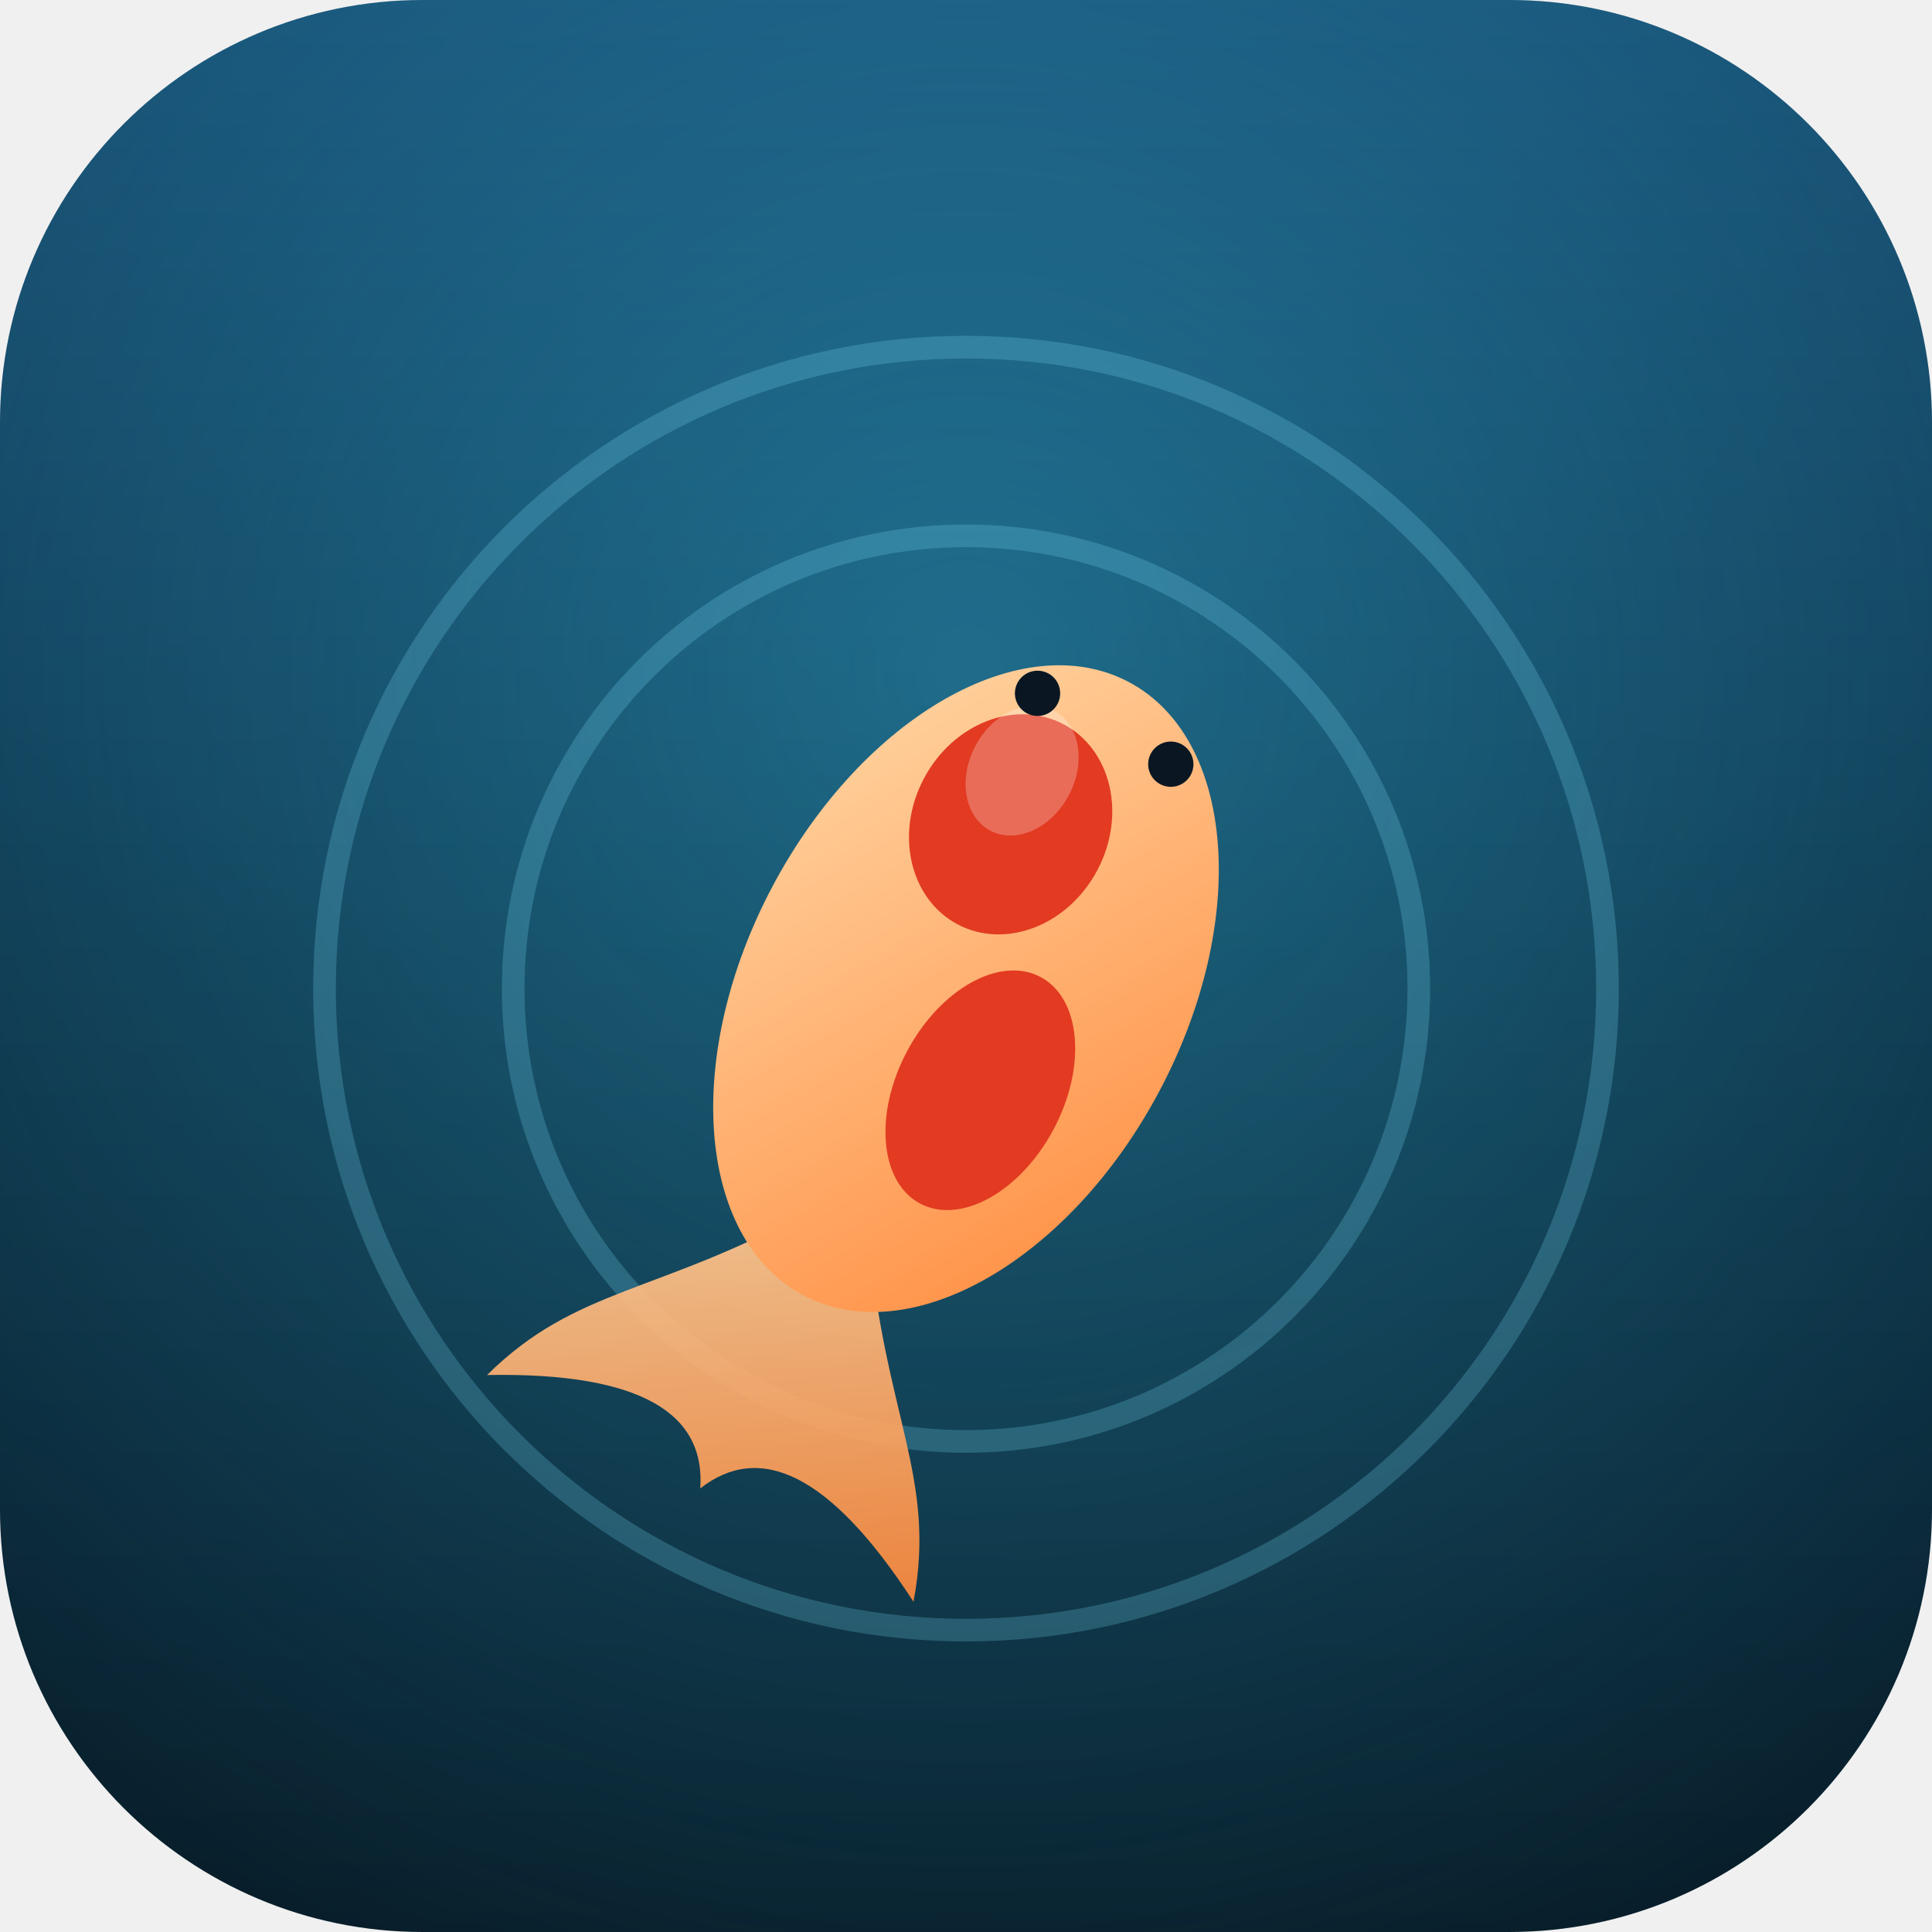
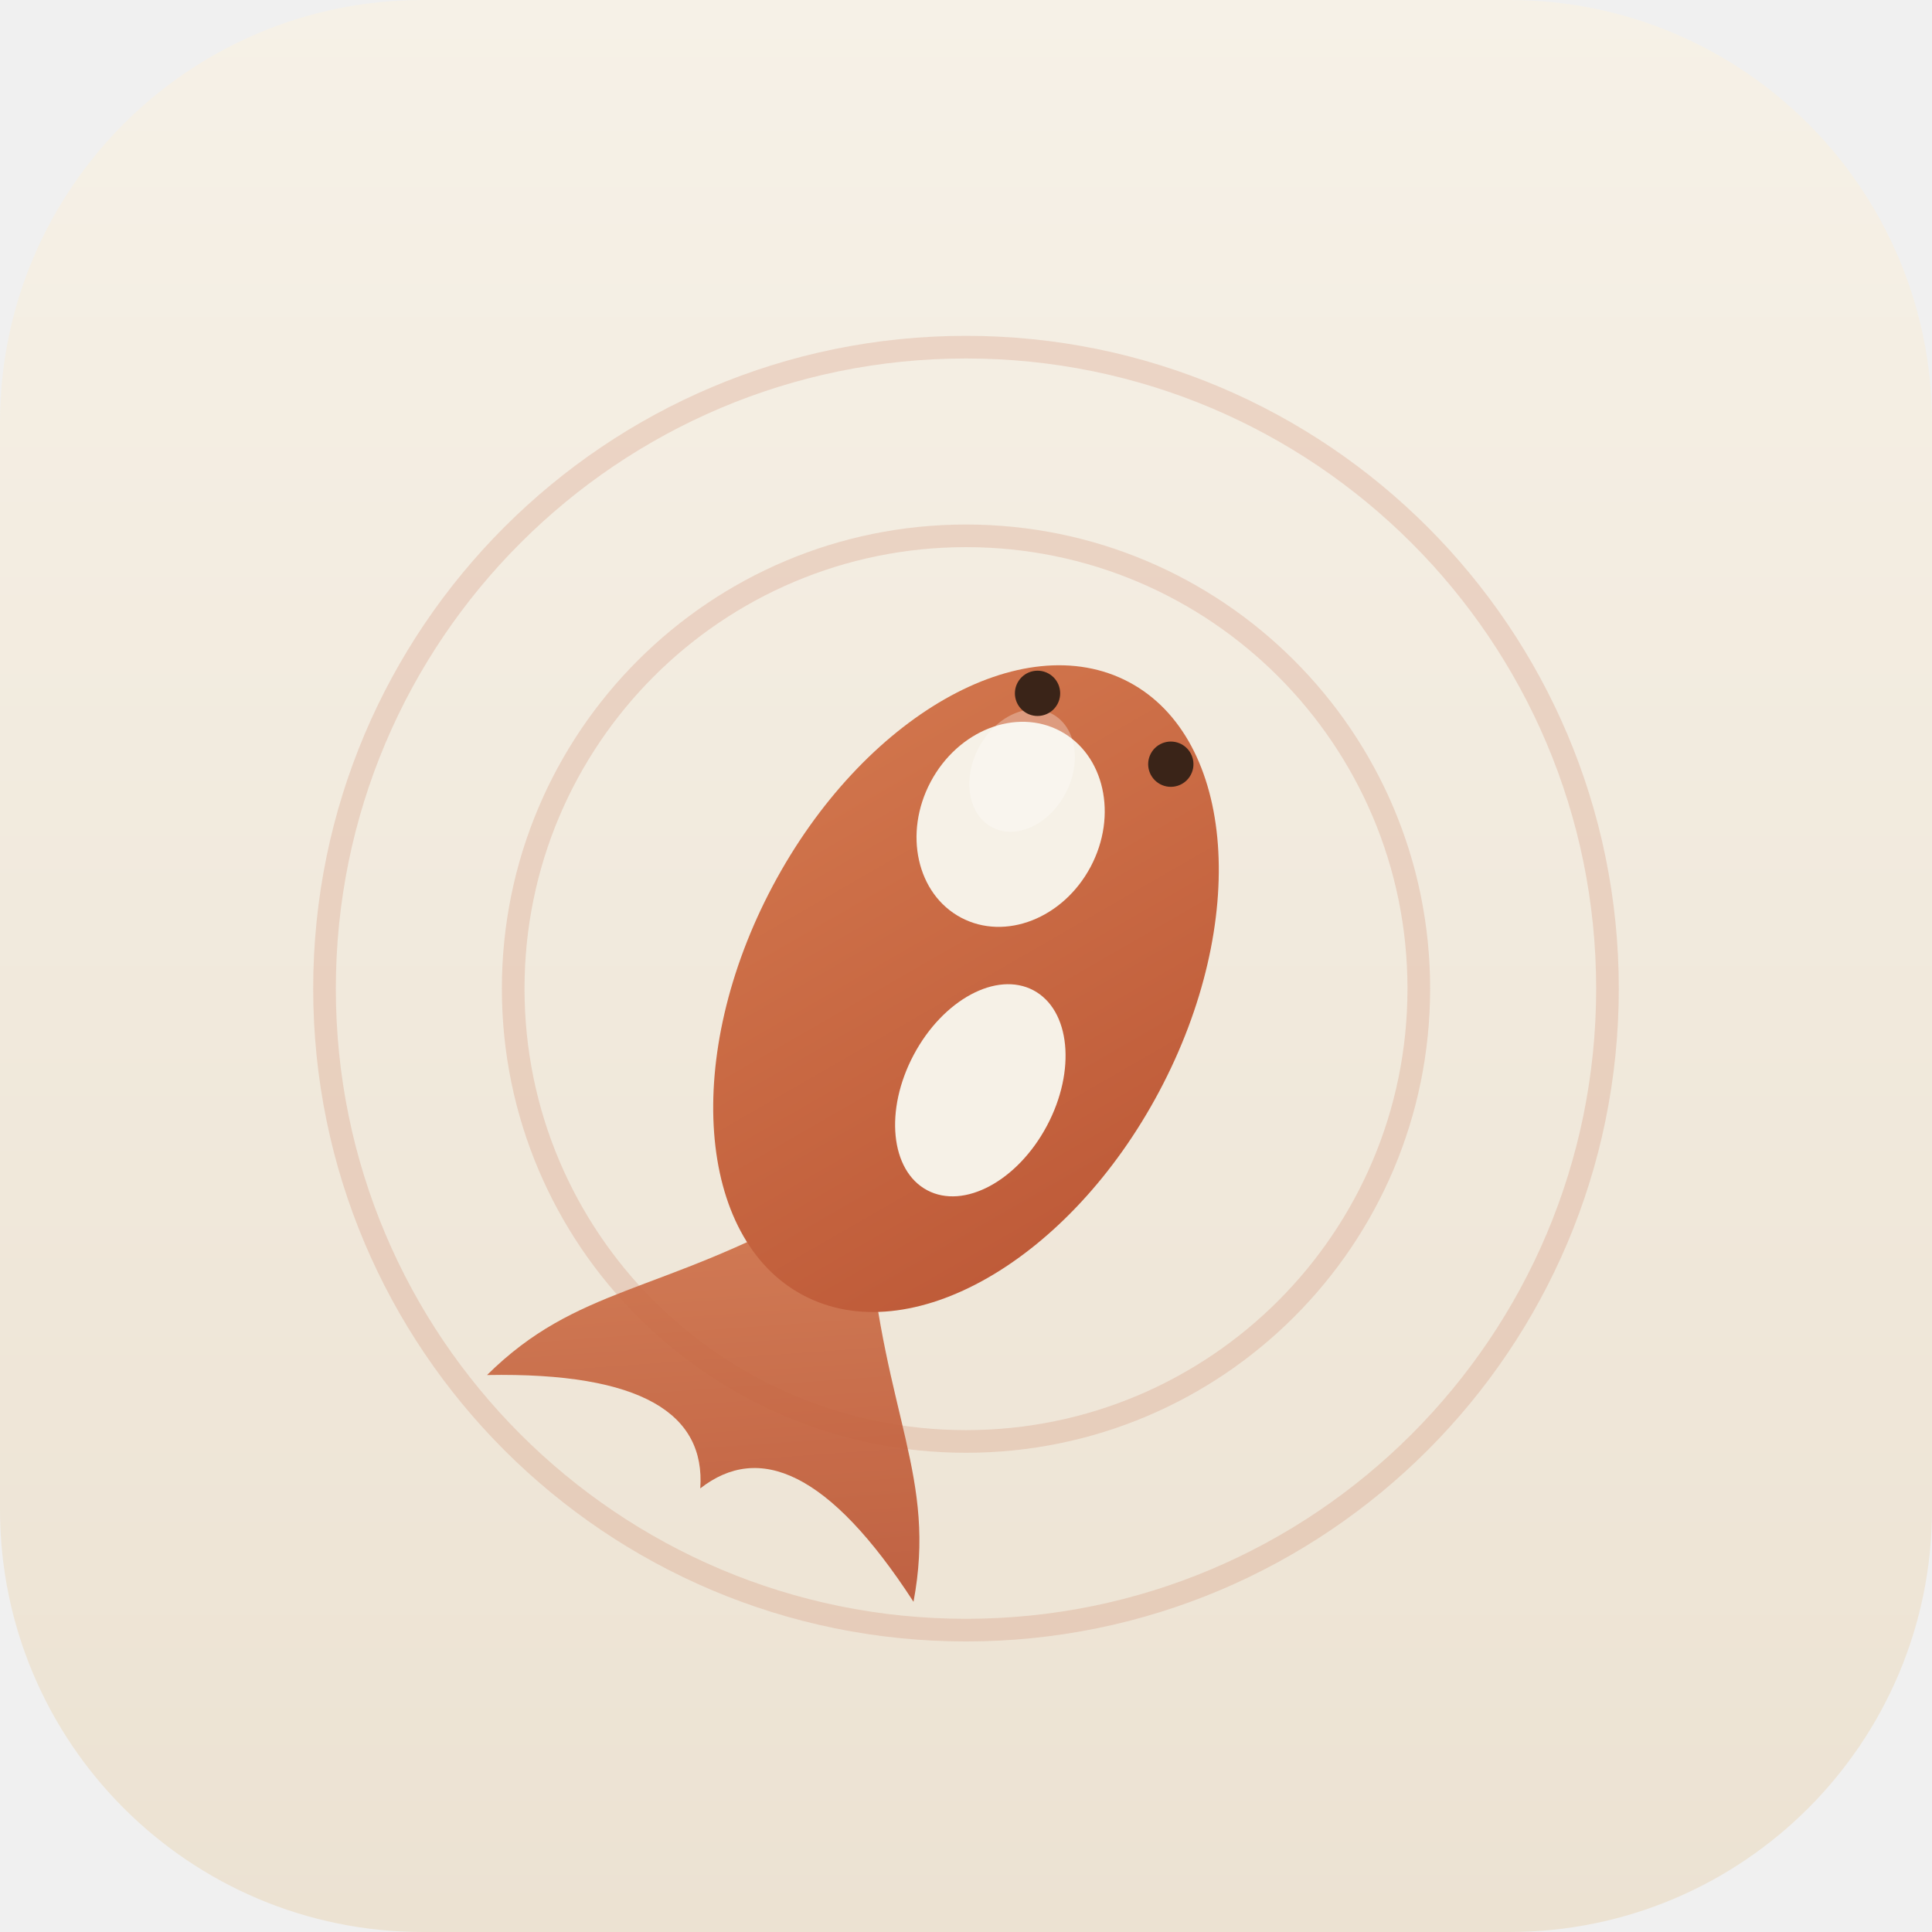
<svg xmlns="http://www.w3.org/2000/svg" width="512" height="512" viewBox="0 0 512 512">
  <defs>
    <linearGradient id="bg" x1="0" y1="0" x2="0" y2="1">
-       <stop offset="0" stop-color="#15466a" />
-       <stop offset="0.5" stop-color="#0a2a3e" />
-       <stop offset="1" stop-color="#061722" />
+       <stop offset="0" stop-color="#f6f1e7" />
+       <stop offset="1" stop-color="#ece2d2" />
    </linearGradient>
    <linearGradient id="koi" x1="0" y1="0" x2="1" y2="1">
-       <stop offset="0" stop-color="#ffd9a8" />
-       <stop offset="1" stop-color="#ff8a3d" />
+       <stop offset="0" stop-color="#d4794f" />
+       <stop offset="1" stop-color="#bb5635" />
    </linearGradient>
-     <radialGradient id="glow" cx="0.5" cy="0.35" r="0.8">
-       <stop offset="0" stop-color="#3fd6ff" stop-opacity="0.35" />
-       <stop offset="1" stop-color="#3fd6ff" stop-opacity="0" />
-     </radialGradient>
  </defs>
  <rect width="512" height="512" rx="112" fill="url(#bg)" />
-   <rect width="512" height="512" rx="112" fill="url(#glow)" />
-   <g fill="none" stroke="#7fe3ff" stroke-opacity="0.22" stroke-width="6">
+   <g fill="none" stroke="#c2603f" stroke-opacity="0.18" stroke-width="6">
    <circle cx="256" cy="262" r="120" />
    <circle cx="256" cy="262" r="170" />
  </g>
  <g transform="translate(256 262) rotate(28)">
    <path d="M -8 70 C -34 110, -54 118, -64 150 C -28 130, -8 132, 0 150 C 8 132, 28 130, 64 150 C 54 118, 34 110, 8 70 Z" fill="url(#koi)" opacity="0.92" />
    <ellipse cx="0" cy="0" rx="58" ry="92" fill="url(#koi)" />
-     <ellipse cx="-10" cy="-44" rx="26" ry="30" fill="#e23b22" />
-     <ellipse cx="16" cy="22" rx="22" ry="34" fill="#e23b22" />
-     <ellipse cx="-14" cy="-58" rx="14" ry="18" fill="#fff" opacity="0.25" />
-     <circle cx="-20" cy="-78" r="6" fill="#0a1722" />
-     <circle cx="20" cy="-78" r="6" fill="#0a1722" />
+     <ellipse cx="-10" cy="-44" rx="24" ry="28" fill="#f6f1e7" />
+     <ellipse cx="16" cy="22" rx="20" ry="30" fill="#f6f1e7" />
+     <ellipse cx="-14" cy="-58" rx="13" ry="17" fill="#fff" opacity="0.3" />
+     <circle cx="-20" cy="-78" r="6" fill="#3a2418" />
+     <circle cx="20" cy="-78" r="6" fill="#3a2418" />
  </g>
</svg>
